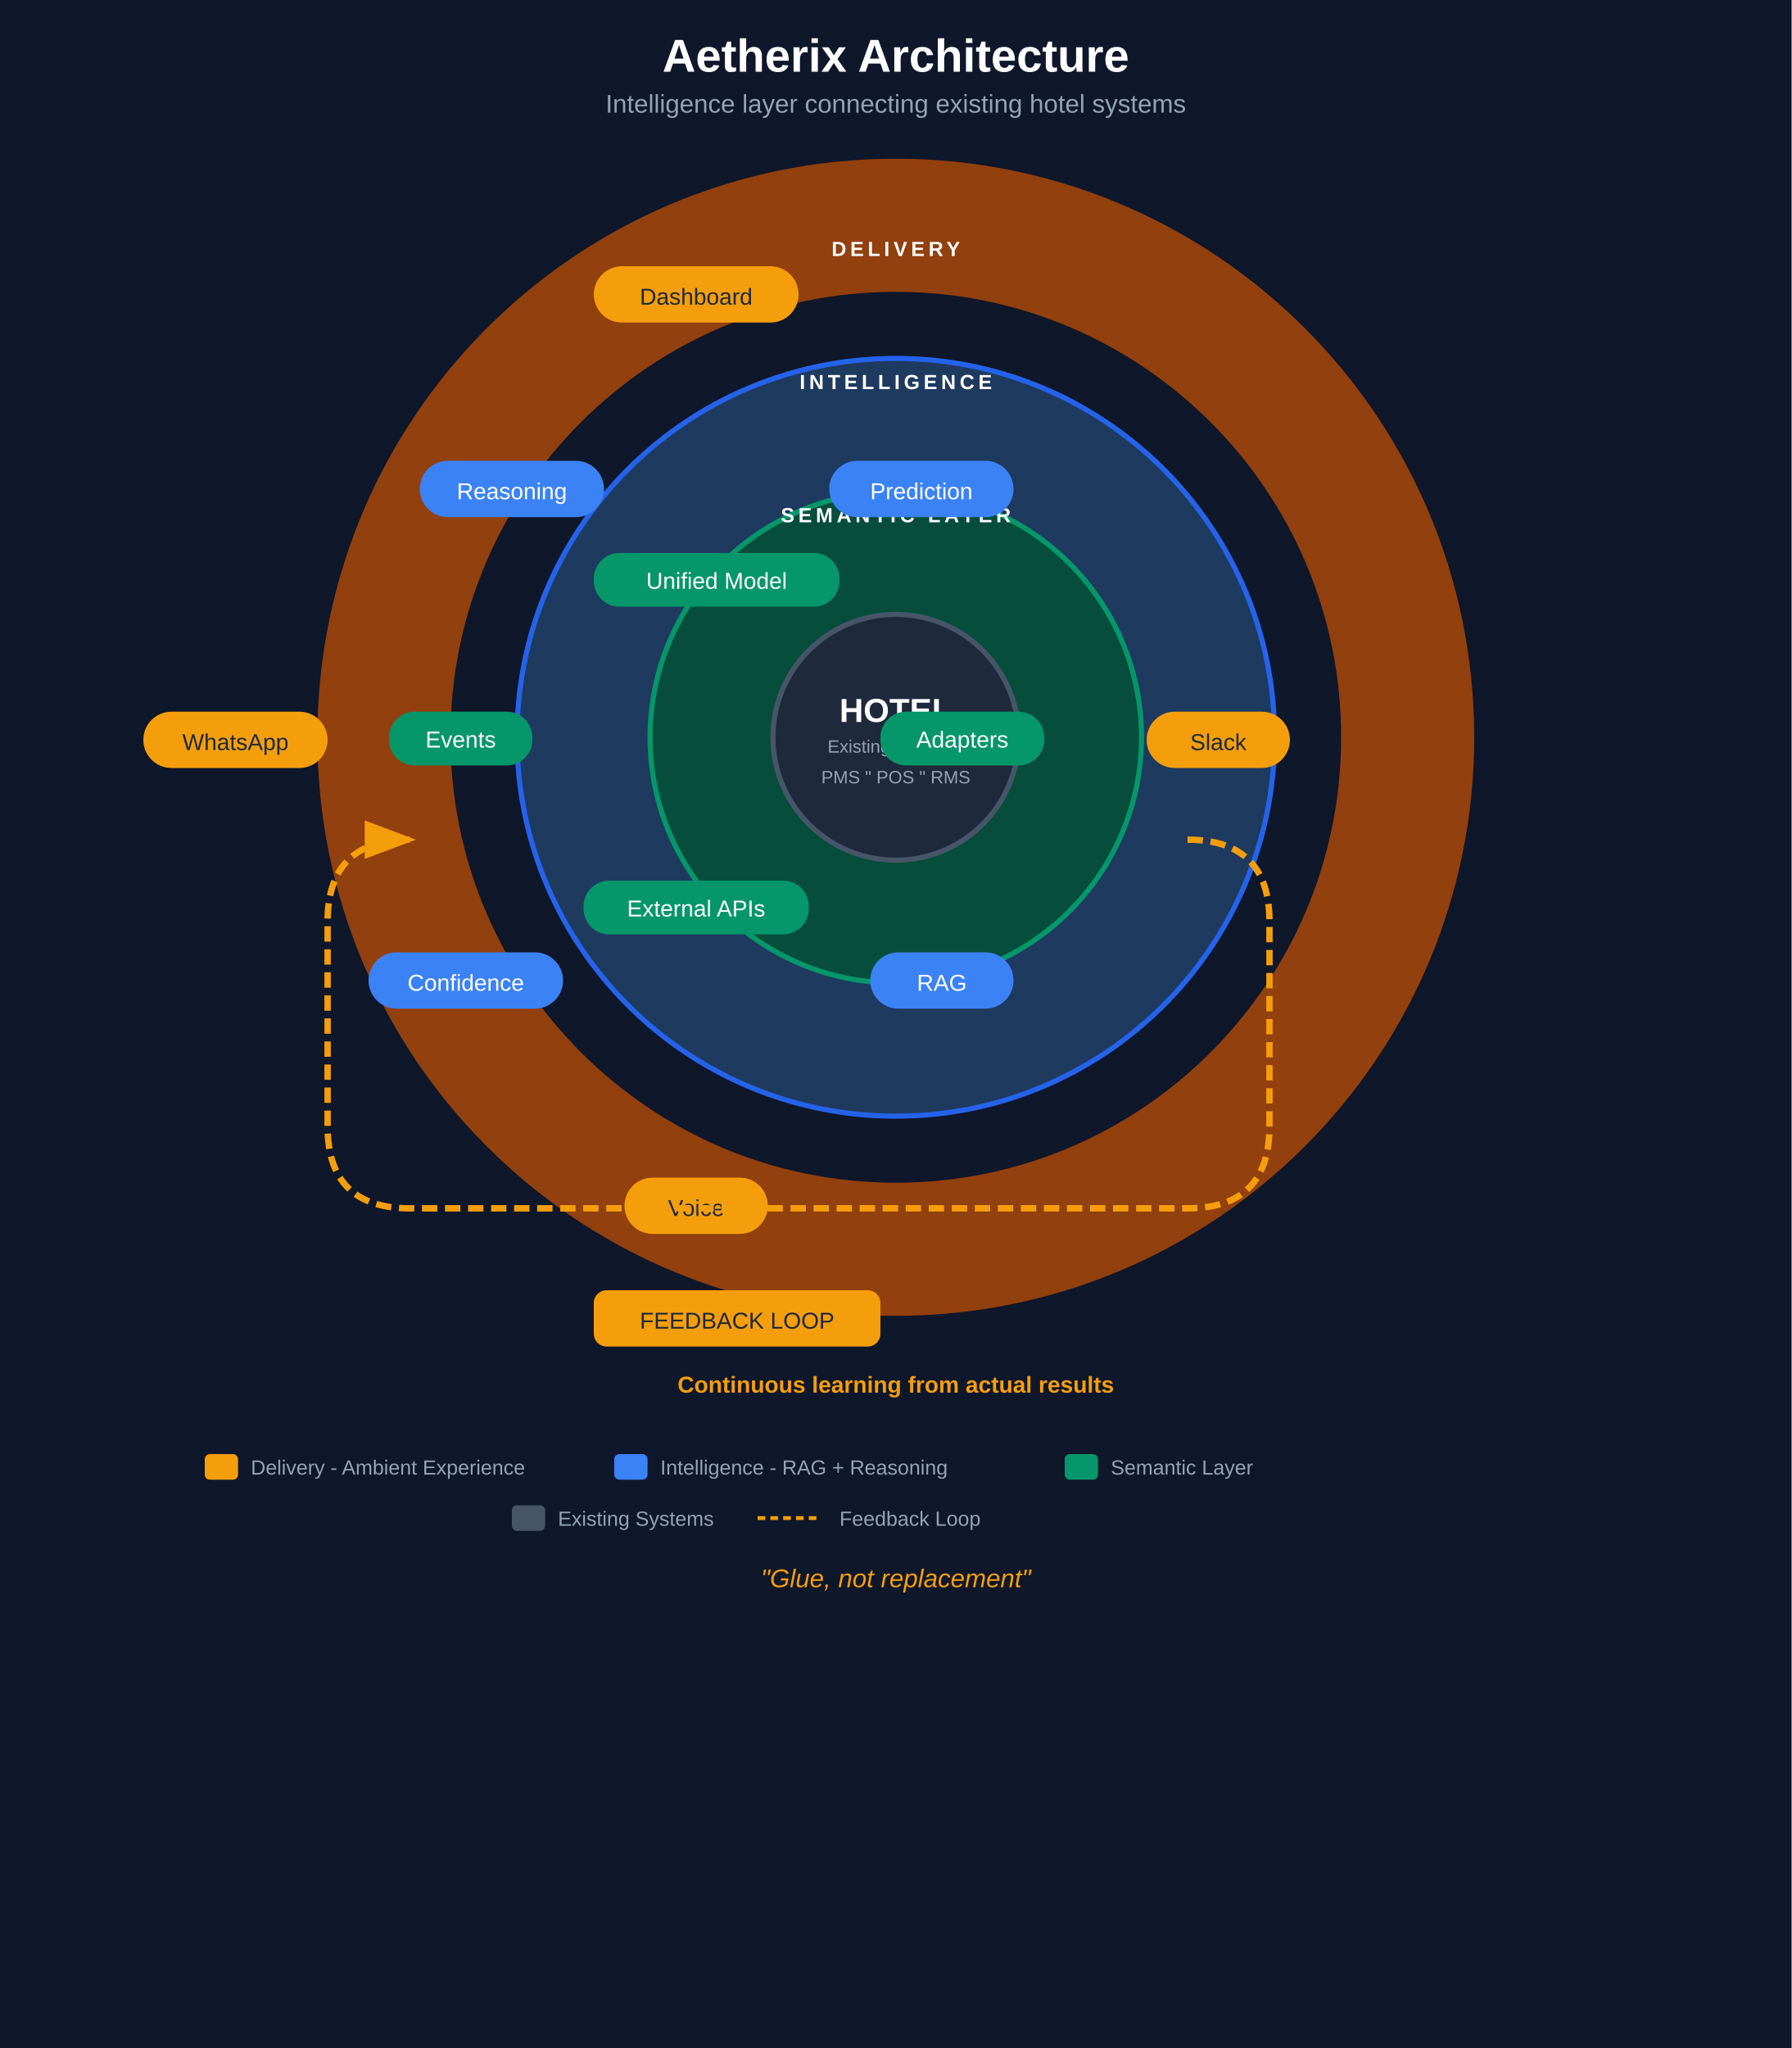
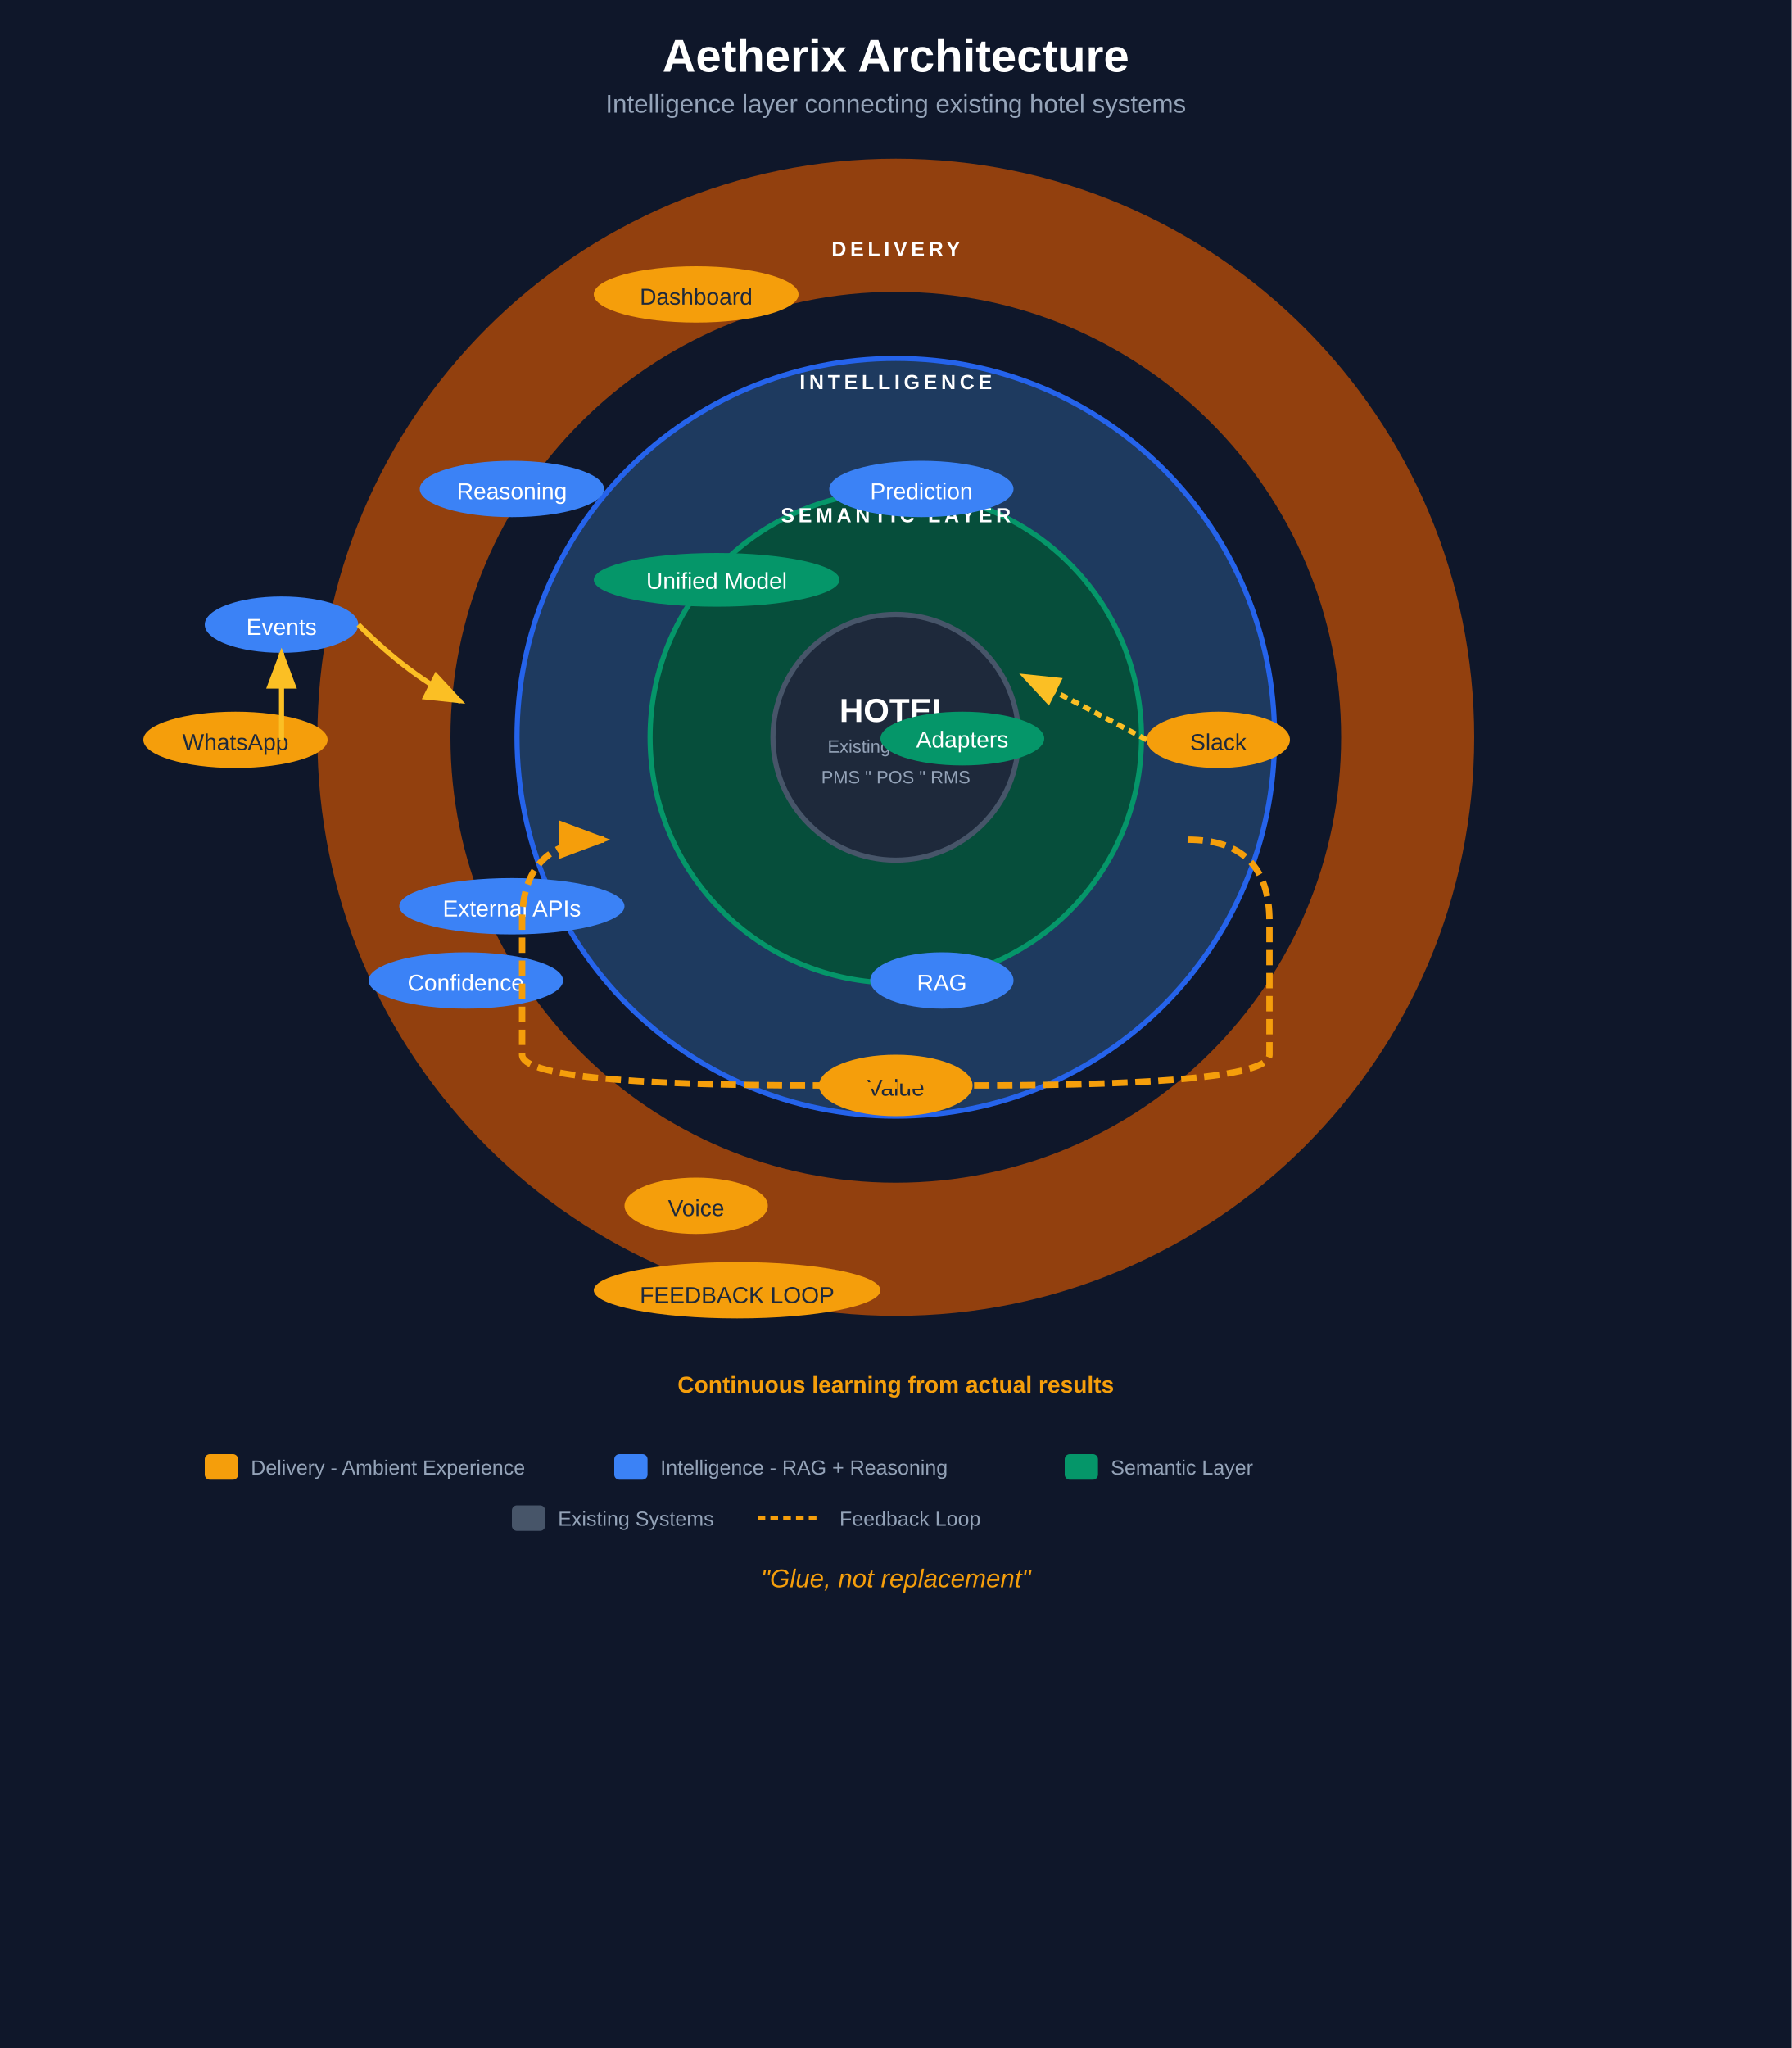
<svg xmlns="http://www.w3.org/2000/svg" viewBox="0 0 700 800" width="420" height="480">
  <defs>
    <style>
      .title { font-family: 'Segoe UI', Arial, sans-serif; font-size: 18px; font-weight: bold; fill: #ffffff; }
      .subtitle { font-family: 'Segoe UI', Arial, sans-serif; font-size: 10px; fill: #94a3b8; }
      .layer-label { font-family: 'Segoe UI', Arial, sans-serif; font-size: 8px; font-weight: 600; fill: #ffffff; letter-spacing: 1.5px; }
      .component { font-family: 'Segoe UI', Arial, sans-serif; font-size: 9px; font-weight: 500; fill: #ffffff; }
      .component-dark { font-family: 'Segoe UI', Arial, sans-serif; font-size: 9px; font-weight: 500; fill: #1e293b; }
      .center-title { font-family: 'Segoe UI', Arial, sans-serif; font-size: 13px; font-weight: bold; fill: #ffffff; }
      .center-sub { font-family: 'Segoe UI', Arial, sans-serif; font-size: 7px; fill: #94a3b8; }
      .legend-text { font-family: 'Segoe UI', Arial, sans-serif; font-size: 8px; fill: #94a3b8; }
      .tagline { font-family: 'Segoe UI', Arial, sans-serif; font-size: 10px; font-style: italic; fill: #f59e0b; }
      .feedback-label { font-family: 'Segoe UI', Arial, sans-serif; font-size: 9px; font-weight: 600; fill: #f59e0b; }
    </style>
    <marker id="arrowhead-feedback" markerWidth="8" markerHeight="6" refX="7" refY="3" orient="auto">
      <polygon points="0 0, 8 3, 0 6" fill="#f59e0b" />
    </marker>
+     <marker id="arrowhead-yellow" markerWidth="8" markerHeight="6" refX="7" refY="3" orient="auto">
+       <polygon points="0 0, 8 3, 0 6" fill="#fbbf24" />
+     </marker>
  </defs>
  <rect width="700" height="800" fill="#0f172a" />
  <text x="350" y="28" text-anchor="middle" class="title">Aetherix Architecture</text>
  <text x="350" y="44" text-anchor="middle" class="subtitle">Intelligence layer connecting existing hotel systems</text>
  <g transform="translate(0, 24)">
    <circle cx="350" cy="264" r="200" fill="none" stroke="#92400e" stroke-width="52" />
    <text x="350" y="76" text-anchor="middle" class="layer-label">DELIVERY</text>
    <circle cx="350" cy="264" r="148" fill="#1e3a5f" stroke="#2563eb" stroke-width="2" />
    <text x="350" y="128" text-anchor="middle" class="layer-label">INTELLIGENCE</text>
    <circle cx="350" cy="264" r="96" fill="#064e3b" stroke="#059669" stroke-width="2" />
    <text x="350" y="180" text-anchor="middle" class="layer-label">SEMANTIC LAYER</text>
    <circle cx="350" cy="264" r="48" fill="#1e293b" stroke="#475569" stroke-width="2" />
    <text x="350" y="258" text-anchor="middle" class="center-title">HOTEL</text>
    <text x="350" y="270" text-anchor="middle" class="center-sub">Existing Systems</text>
    <text x="350" y="282" text-anchor="middle" class="center-sub">PMS " POS " RMS</text>
-     <rect x="232" y="192" width="96" height="21" rx="10" fill="#059669" />
+     <ellipse cx="280" cy="202.5" rx="48" ry="10.5" fill="#059669" />
    <text x="280" y="206" text-anchor="middle" class="component">Unified Model</text>
-     <rect x="344" y="254" width="64" height="21" rx="10" fill="#059669" />
+     <ellipse cx="376" cy="264.5" rx="32" ry="10.5" fill="#059669" />
    <text x="376" y="268" text-anchor="middle" class="component">Adapters</text>
-     <rect x="152" y="254" width="56" height="21" rx="10" fill="#059669" />
-     <text x="180" y="268" text-anchor="middle" class="component">Events</text>
-     <rect x="228" y="320" width="88" height="21" rx="10" fill="#059669" />
-     <text x="272" y="334" text-anchor="middle" class="component">External APIs</text>
-     <rect x="164" y="156" width="72" height="22" rx="11" fill="#3b82f6" />
+     <ellipse cx="200" cy="167" rx="36" ry="11" fill="#3b82f6" />
    <text x="200" y="171" text-anchor="middle" class="component">Reasoning</text>
-     <rect x="324" y="156" width="72" height="22" rx="11" fill="#3b82f6" />
+     <ellipse cx="360" cy="167" rx="36" ry="11" fill="#3b82f6" />
    <text x="360" y="171" text-anchor="middle" class="component">Prediction</text>
-     <rect x="144" y="348" width="76" height="22" rx="11" fill="#3b82f6" />
+     <ellipse cx="182" cy="359" rx="38" ry="11" fill="#3b82f6" />
    <text x="182" y="363" text-anchor="middle" class="component">Confidence</text>
-     <rect x="340" y="348" width="56" height="22" rx="11" fill="#3b82f6" />
+     <ellipse cx="368" cy="359" rx="28" ry="11" fill="#3b82f6" />
    <text x="368" y="363" text-anchor="middle" class="component">RAG</text>
-     <rect x="232" y="80" width="80" height="22" rx="11" fill="#f59e0b" />
+     <ellipse cx="110" cy="220" rx="30" ry="11" fill="#3b82f6" />
+     <text x="110" y="224" text-anchor="middle" class="component">Events</text>
+     <ellipse cx="200" cy="330" rx="44" ry="11" fill="#3b82f6" />
+     <text x="200" y="334" text-anchor="middle" class="component">External APIs</text>
+     <ellipse cx="272" cy="91" rx="40" ry="11" fill="#f59e0b" />
    <text x="272" y="95" text-anchor="middle" class="component-dark">Dashboard</text>
-     <rect x="448" y="254" width="56" height="22" rx="11" fill="#f59e0b" />
+     <ellipse cx="476" cy="265" rx="28" ry="11" fill="#f59e0b" />
    <text x="476" y="269" text-anchor="middle" class="component-dark">Slack</text>
-     <rect x="56" y="254" width="72" height="22" rx="11" fill="#f59e0b" />
+     <ellipse cx="92" cy="265" rx="36" ry="11" fill="#f59e0b" />
    <text x="92" y="269" text-anchor="middle" class="component-dark">WhatsApp</text>
-     <rect x="244" y="436" width="56" height="22" rx="11" fill="#f59e0b" />
+     <ellipse cx="272" cy="447" rx="28" ry="11" fill="#f59e0b" />
    <text x="272" y="451" text-anchor="middle" class="component-dark">Voice</text>
-     <path d="M 464 304               Q 496 304, 496 336               L 496 416               Q 496 448, 464 448               L 160 448               Q 128 448, 128 416               L 128 336               Q 128 304, 160 304" fill="none" stroke="#f59e0b" stroke-width="2.5" stroke-dasharray="6,3" marker-end="url(#arrowhead-feedback)" />
-     <rect x="232" y="480" width="112" height="22" rx="5" fill="#f59e0b" />
-     <text x="288" y="495" text-anchor="middle" class="component-dark">FEEDBACK LOOP</text>
+     <ellipse cx="350" cy="400" rx="30" ry="12" fill="#f59e0b" />
+     <text x="350" y="404" text-anchor="middle" class="component-dark">Value</text>
+     <path d="M 110 265 L 110 231" fill="none" stroke="#fbbf24" stroke-width="2" marker-end="url(#arrowhead-yellow)" />
+     <path d="M 140 220 Q 160 240, 180 250" fill="none" stroke="#fbbf24" stroke-width="2" marker-end="url(#arrowhead-yellow)" />
+     <path d="M 448 265 Q 420 250, 400 240" fill="none" stroke="#fbbf24" stroke-width="2" stroke-dasharray="3,2" marker-end="url(#arrowhead-yellow)" />
+     <path d="M 464 304               Q 496 304, 496 336               L 496 388               Q 496 400, 380 400               L 320 400               Q 204 400, 204 388               L 204 336               Q 204 304, 236 304" fill="none" stroke="#f59e0b" stroke-width="2.5" stroke-dasharray="6,3" marker-end="url(#arrowhead-feedback)" />
+     <ellipse cx="288" cy="480" rx="56" ry="11" fill="#f59e0b" />
+     <text x="288" y="485" text-anchor="middle" class="component-dark">FEEDBACK LOOP</text>
    <text x="350" y="520" text-anchor="middle" class="feedback-label">Continuous learning from actual results</text>
  </g>
  <g transform="translate(80, 568)">
    <rect x="0" y="0" width="13" height="10" rx="2" fill="#f59e0b" />
    <text x="18" y="8" class="legend-text">Delivery - Ambient Experience</text>
    <rect x="160" y="0" width="13" height="10" rx="2" fill="#3b82f6" />
    <text x="178" y="8" class="legend-text">Intelligence - RAG + Reasoning</text>
    <rect x="336" y="0" width="13" height="10" rx="2" fill="#059669" />
    <text x="354" y="8" class="legend-text">Semantic Layer</text>
  </g>
  <g transform="translate(200, 588)">
    <rect x="0" y="0" width="13" height="10" rx="2" fill="#475569" />
    <text x="18" y="8" class="legend-text">Existing Systems</text>
    <line x1="96" y1="5" x2="120" y2="5" stroke="#f59e0b" stroke-width="1.5" stroke-dasharray="3,2" />
    <text x="128" y="8" class="legend-text">Feedback Loop</text>
  </g>
  <text x="350" y="620" text-anchor="middle" class="tagline">"Glue, not replacement"</text>
</svg>
